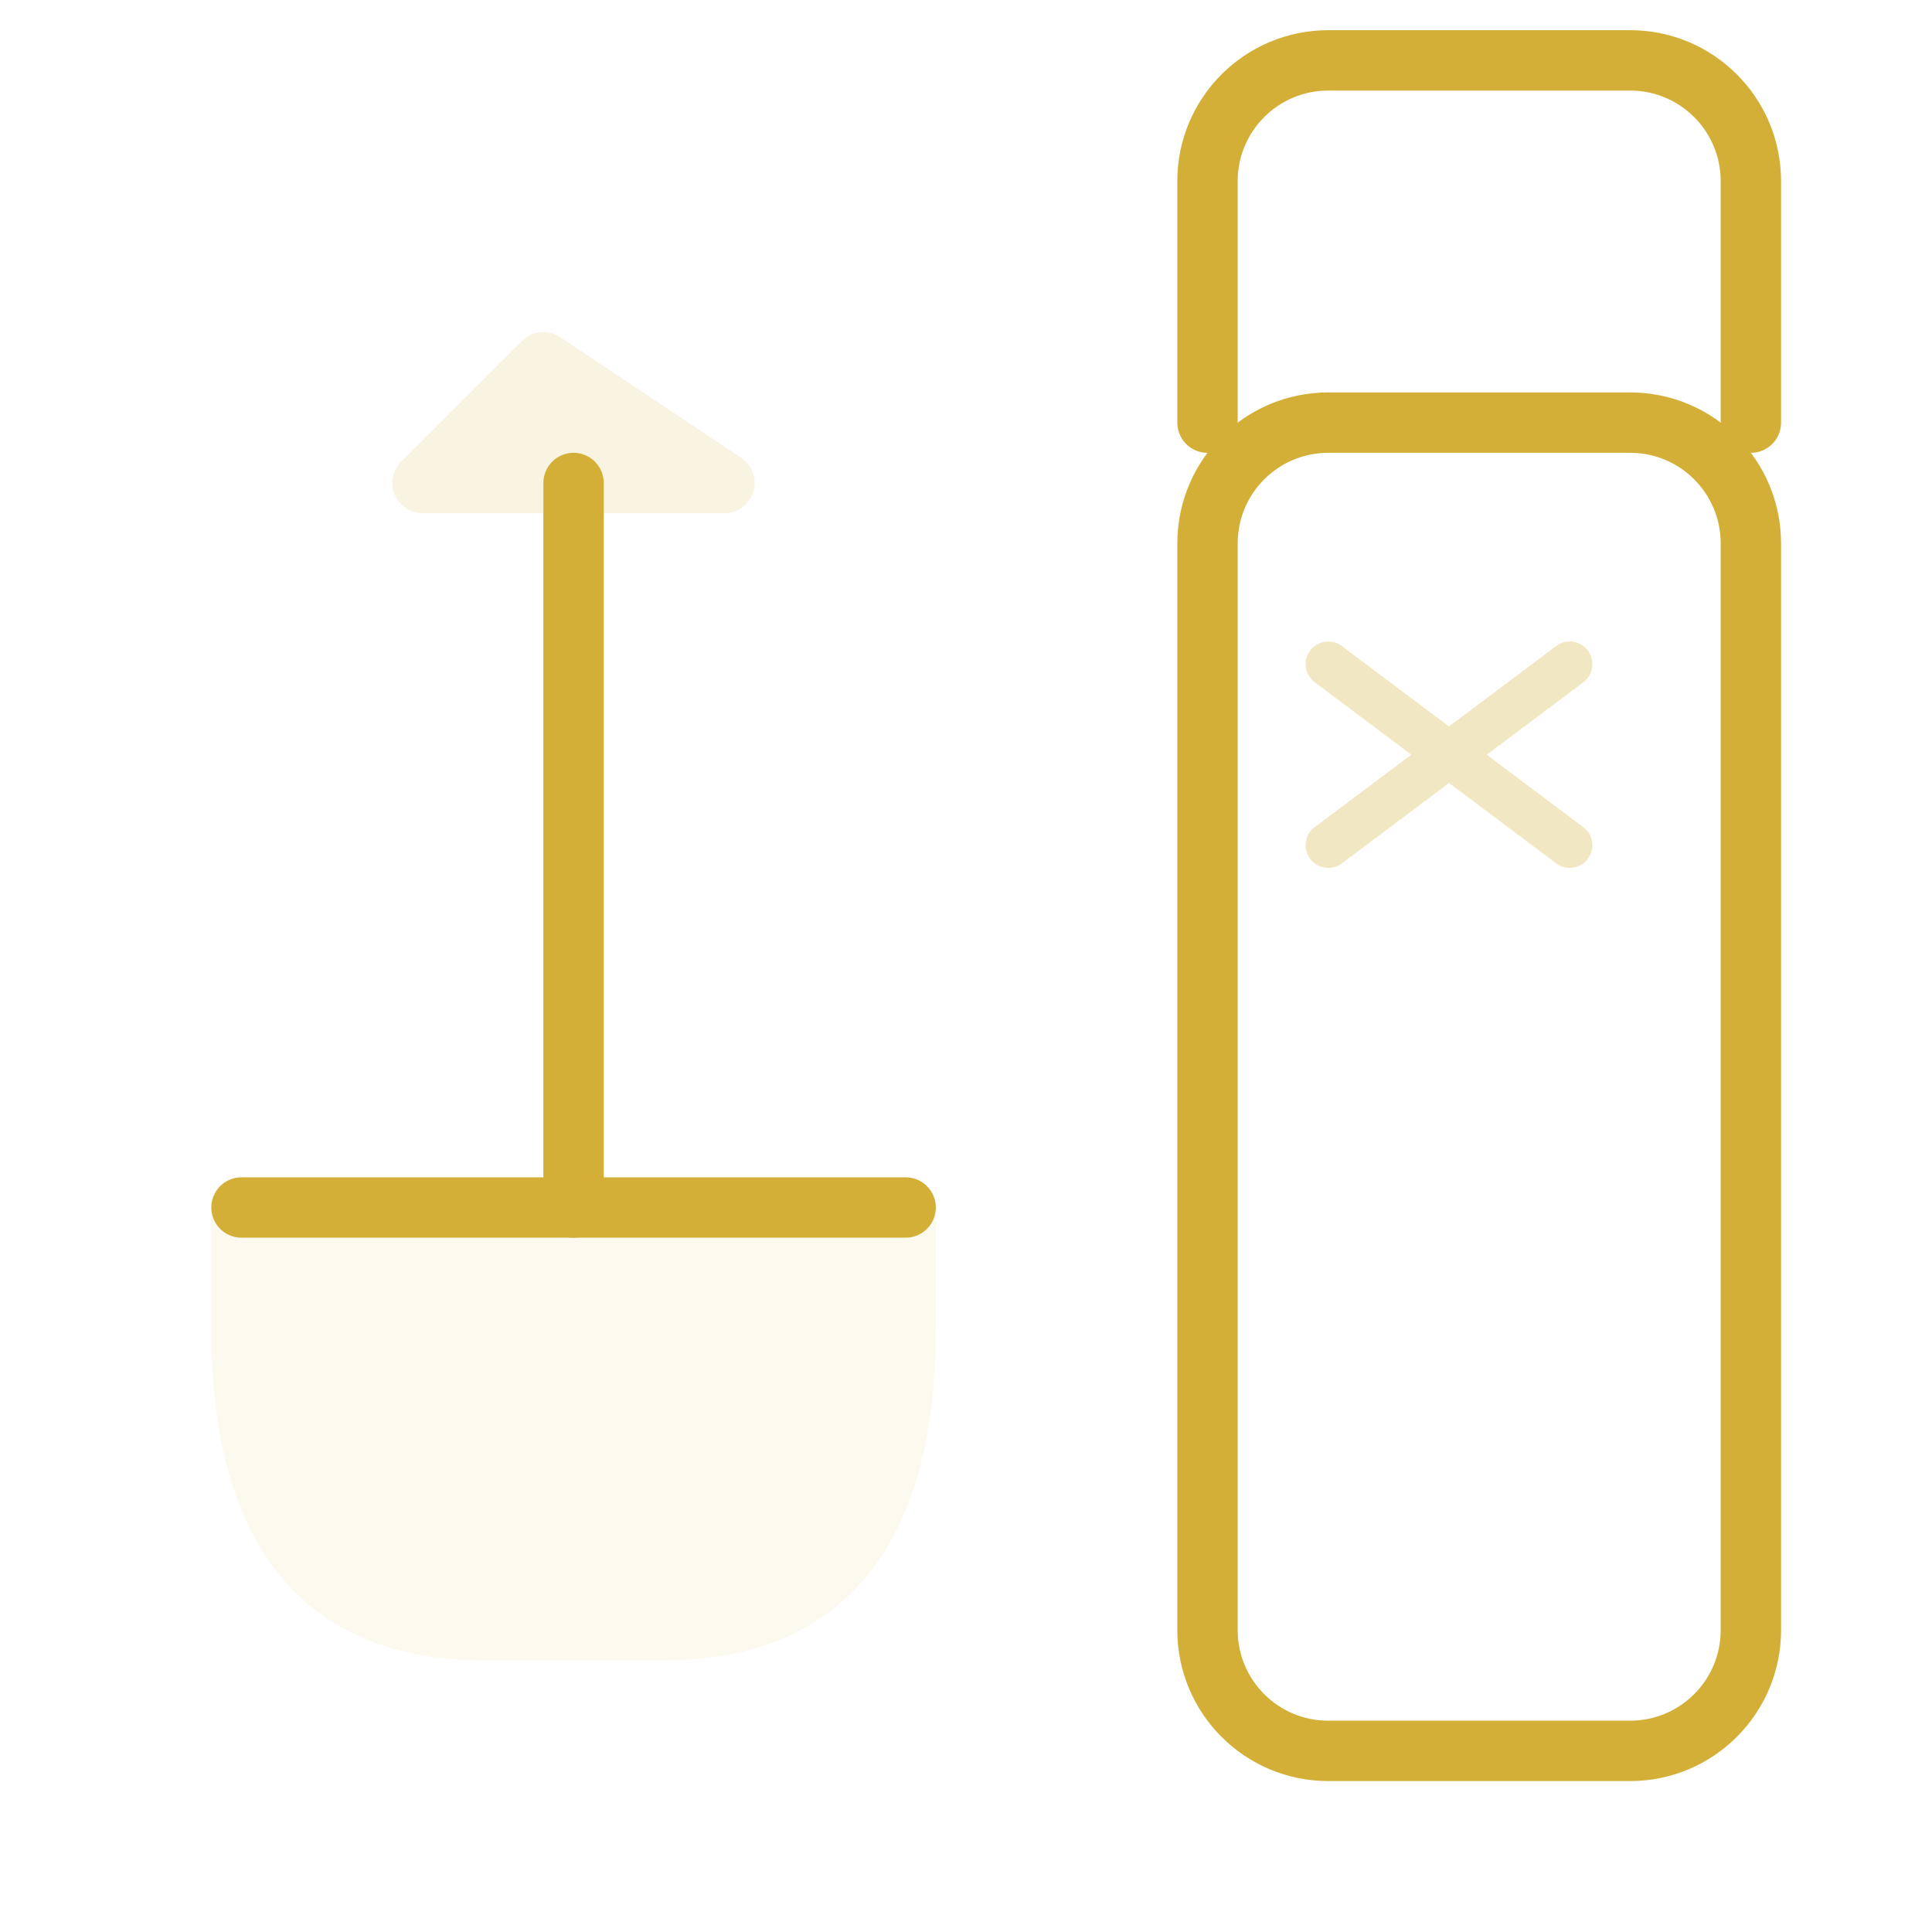
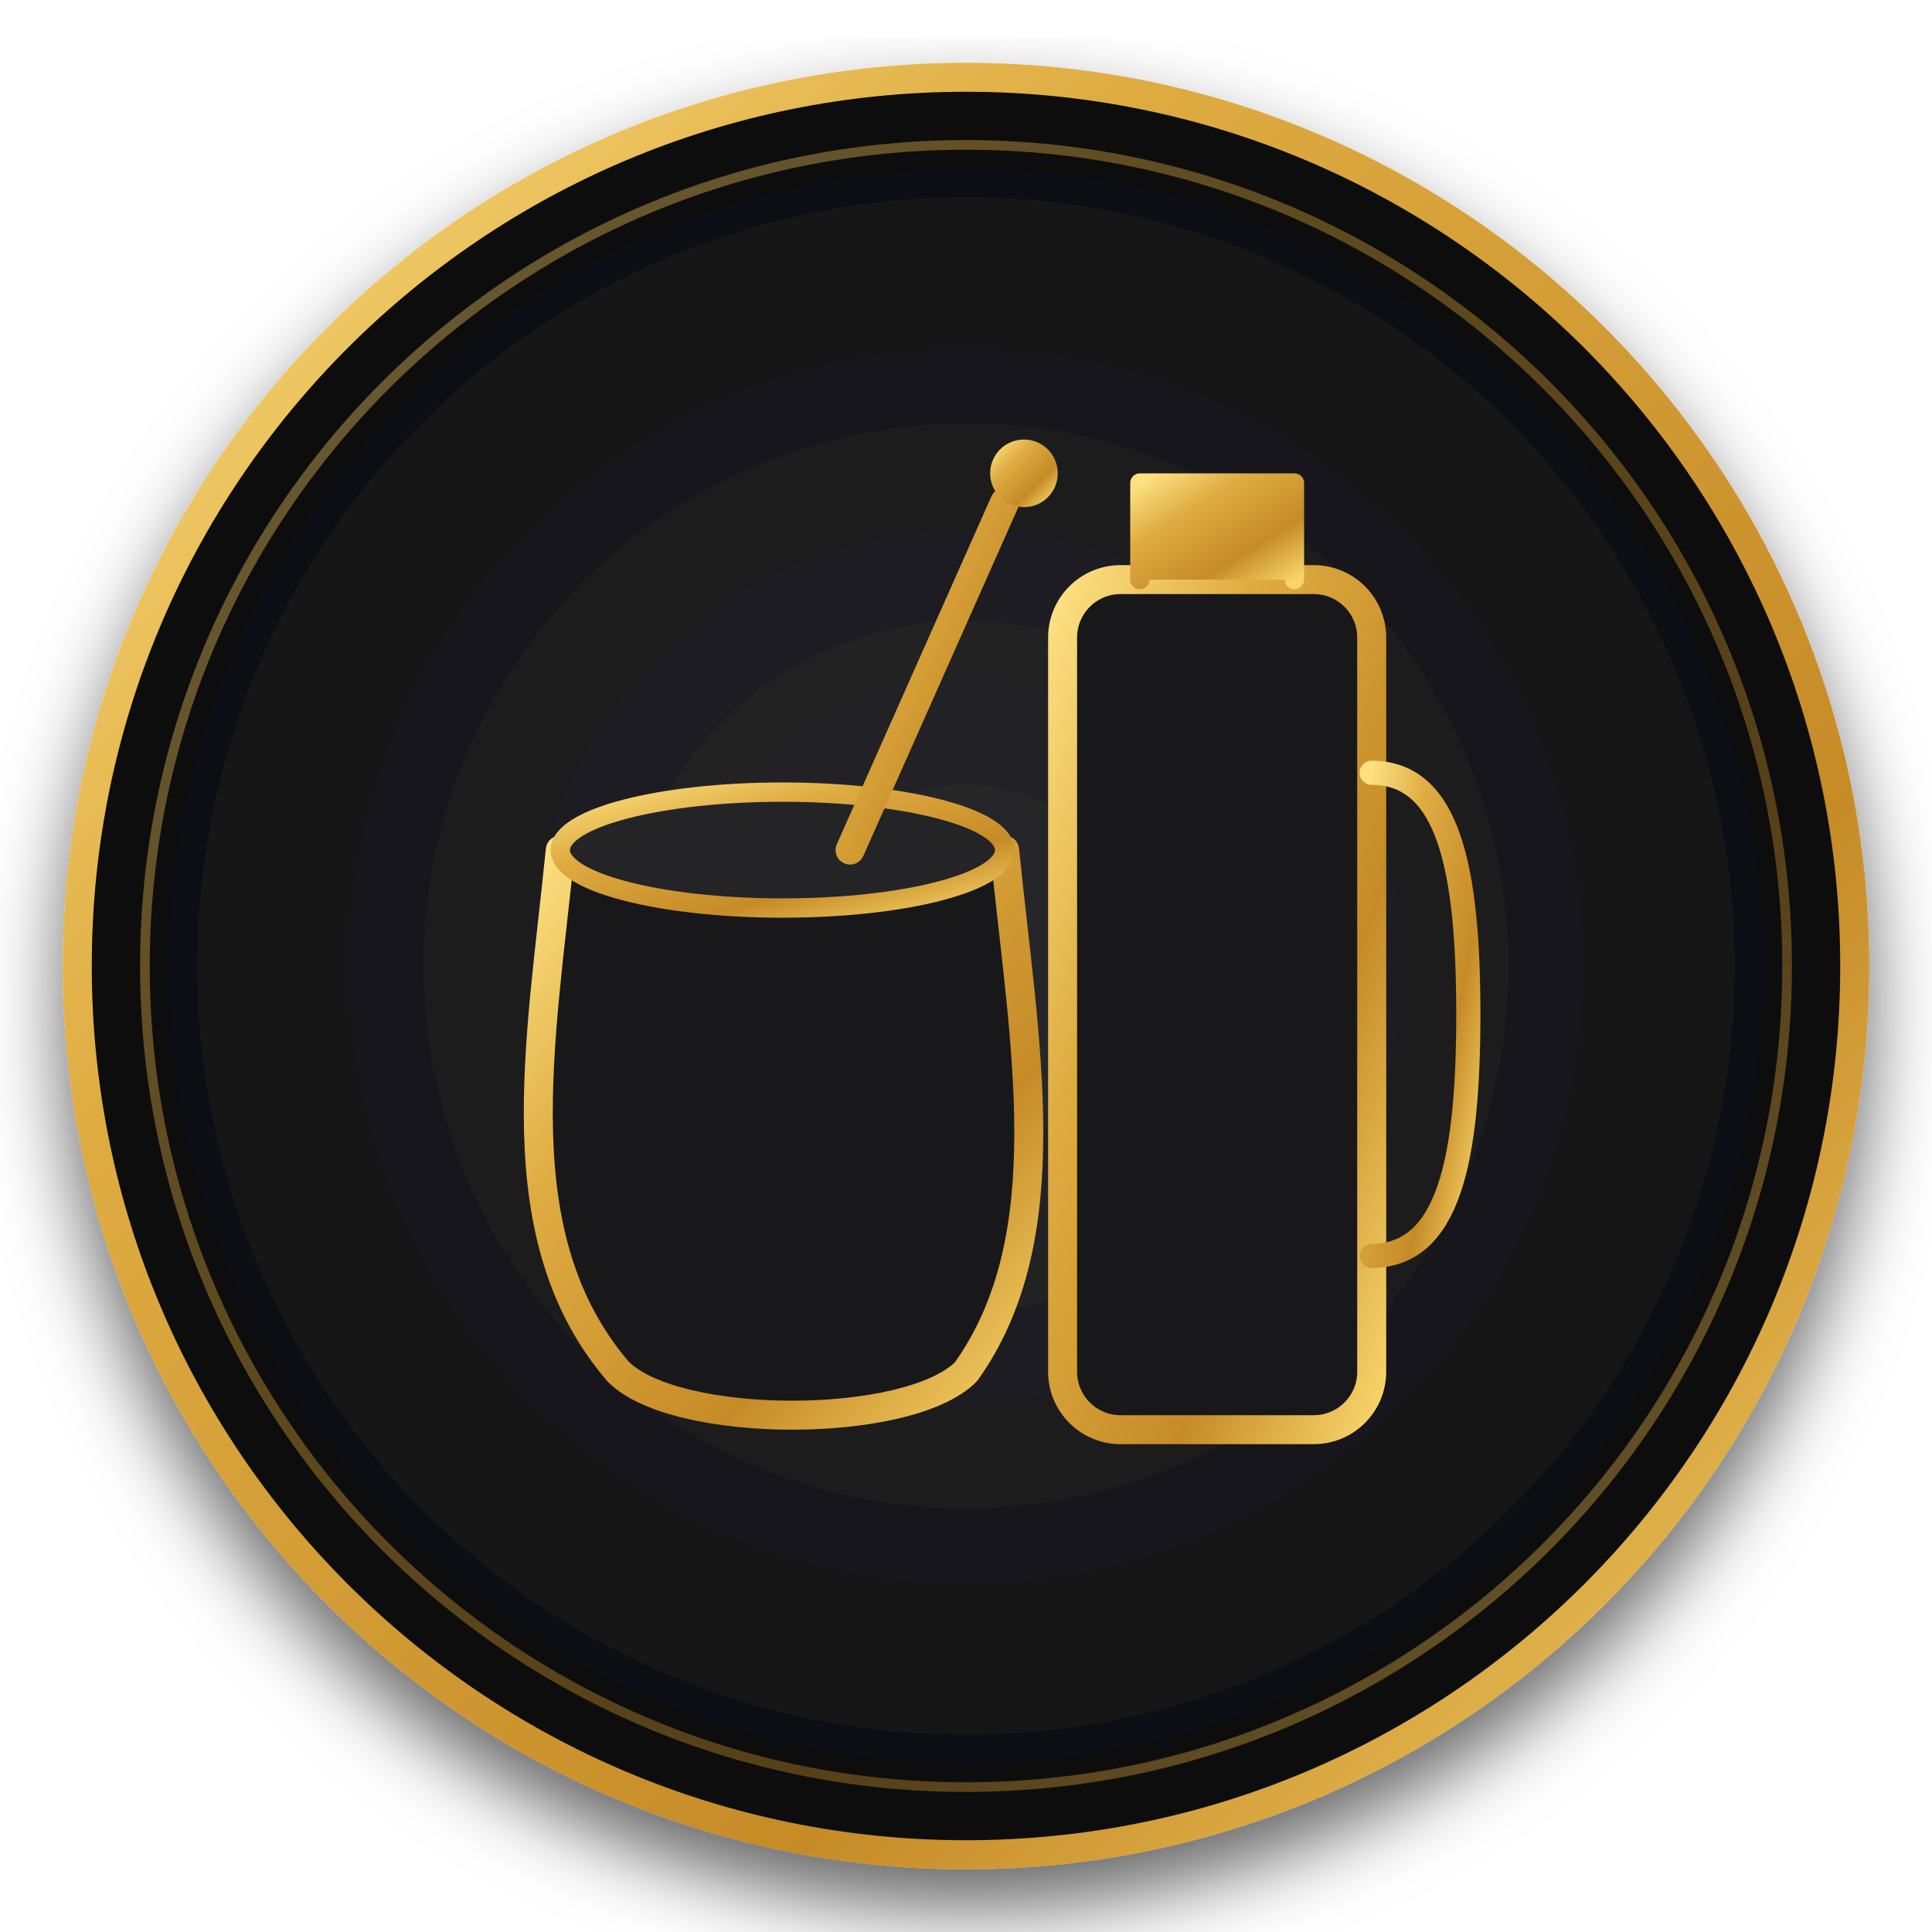
- <svg xmlns="http://www.w3.org/2000/svg" viewBox="0 0 64 64" fill="none" stroke="#d4af37" stroke-width="2" stroke-linecap="round" stroke-linejoin="round">
-   <path d="M8 44q0 10 8 10h6q8 0 8-10v-4H8v4z" fill="#d4af37" opacity=".08" />
-   <path d="M8 40h22" />
-   <line x1="19" y1="40" x2="19" y2="16" />
-   <path d="M14 16h10l-6-4-4 4z" fill="#d4af37" opacity=".15" />
-   <rect x="40" y="14" width="18" height="44" rx="4" />
-   <path d="M40 14V6a4 4 0 0 1 4-4h10a4 4 0 0 1 4 4v8" />
-   <path d="M44 22l8 6M44 28l8-6" stroke-width="1.5" opacity=".3" />
+ <svg xmlns="http://www.w3.org/2000/svg" viewBox="0 0 200 200" width="200" height="200">
+   <defs>
+     <radialGradient id="darkBg" cx="50%" cy="50%" r="50%">
+       <stop offset="0%" stop-color="#2a2a2e" />
+       <stop offset="80%" stop-color="#141416" />
+       <stop offset="100%" stop-color="#0a0a0b" />
+     </radialGradient>
+     <linearGradient id="goldGrad" x1="0%" y1="0%" x2="100%" y2="100%">
+       <stop offset="0%" stop-color="#FCE082" />
+       <stop offset="30%" stop-color="#DFAC42" />
+       <stop offset="70%" stop-color="#C68B27" />
+       <stop offset="100%" stop-color="#F7D369" />
+     </linearGradient>
+     <linearGradient id="goldLine" x1="0%" y1="0%" x2="0%" y2="100%">
+       <stop offset="0%" stop-color="#FFEAA5" />
+       <stop offset="50%" stop-color="#D49E35" />
+       <stop offset="100%" stop-color="#91651B" />
+     </linearGradient>
+     <filter id="shadow" x="-20%" y="-20%" width="140%" height="140%">
+       <feDropShadow dx="0" dy="4" stdDeviation="4" flood-color="#000000" flood-opacity="0.6" />
+     </filter>
+   </defs>
+   <circle cx="100" cy="100" r="92" fill="url(#darkBg)" stroke="url(#goldGrad)" stroke-width="3" filter="url(#shadow)" />
+   <circle cx="100" cy="100" r="85" fill="none" stroke="url(#goldGrad)" stroke-width="1" stroke-opacity="0.4" />
+   <g fill="none" stroke="url(#goldGrad)" stroke-linecap="round" stroke-linejoin="round">
+     <rect x="110" y="60" width="32" height="88" rx="6" stroke-width="3" fill="#18181b" />
+     <path d="M118 60 L118 50 L134 50 L134 60" stroke-width="2" fill="url(#goldGrad)" />
+     <path d="M142 80 C150 80 152 90 152 105 C152 120 150 130 142 130" stroke-width="2.5" />
+     <path d="M58 88 C56 108 52 128 64 142 C70 148 94 148 100 142 C110 128 106 108 104 88 Z" stroke-width="3" fill="#18181b" />
+     <ellipse cx="81" cy="88" rx="23" ry="6" stroke-width="2" fill="#242427" />
+     <line x1="88" y1="88" x2="104" y2="52" stroke-width="3" />
+     <circle cx="106" cy="49" r="3" fill="url(#goldGrad)" />
+   </g>
</svg>
